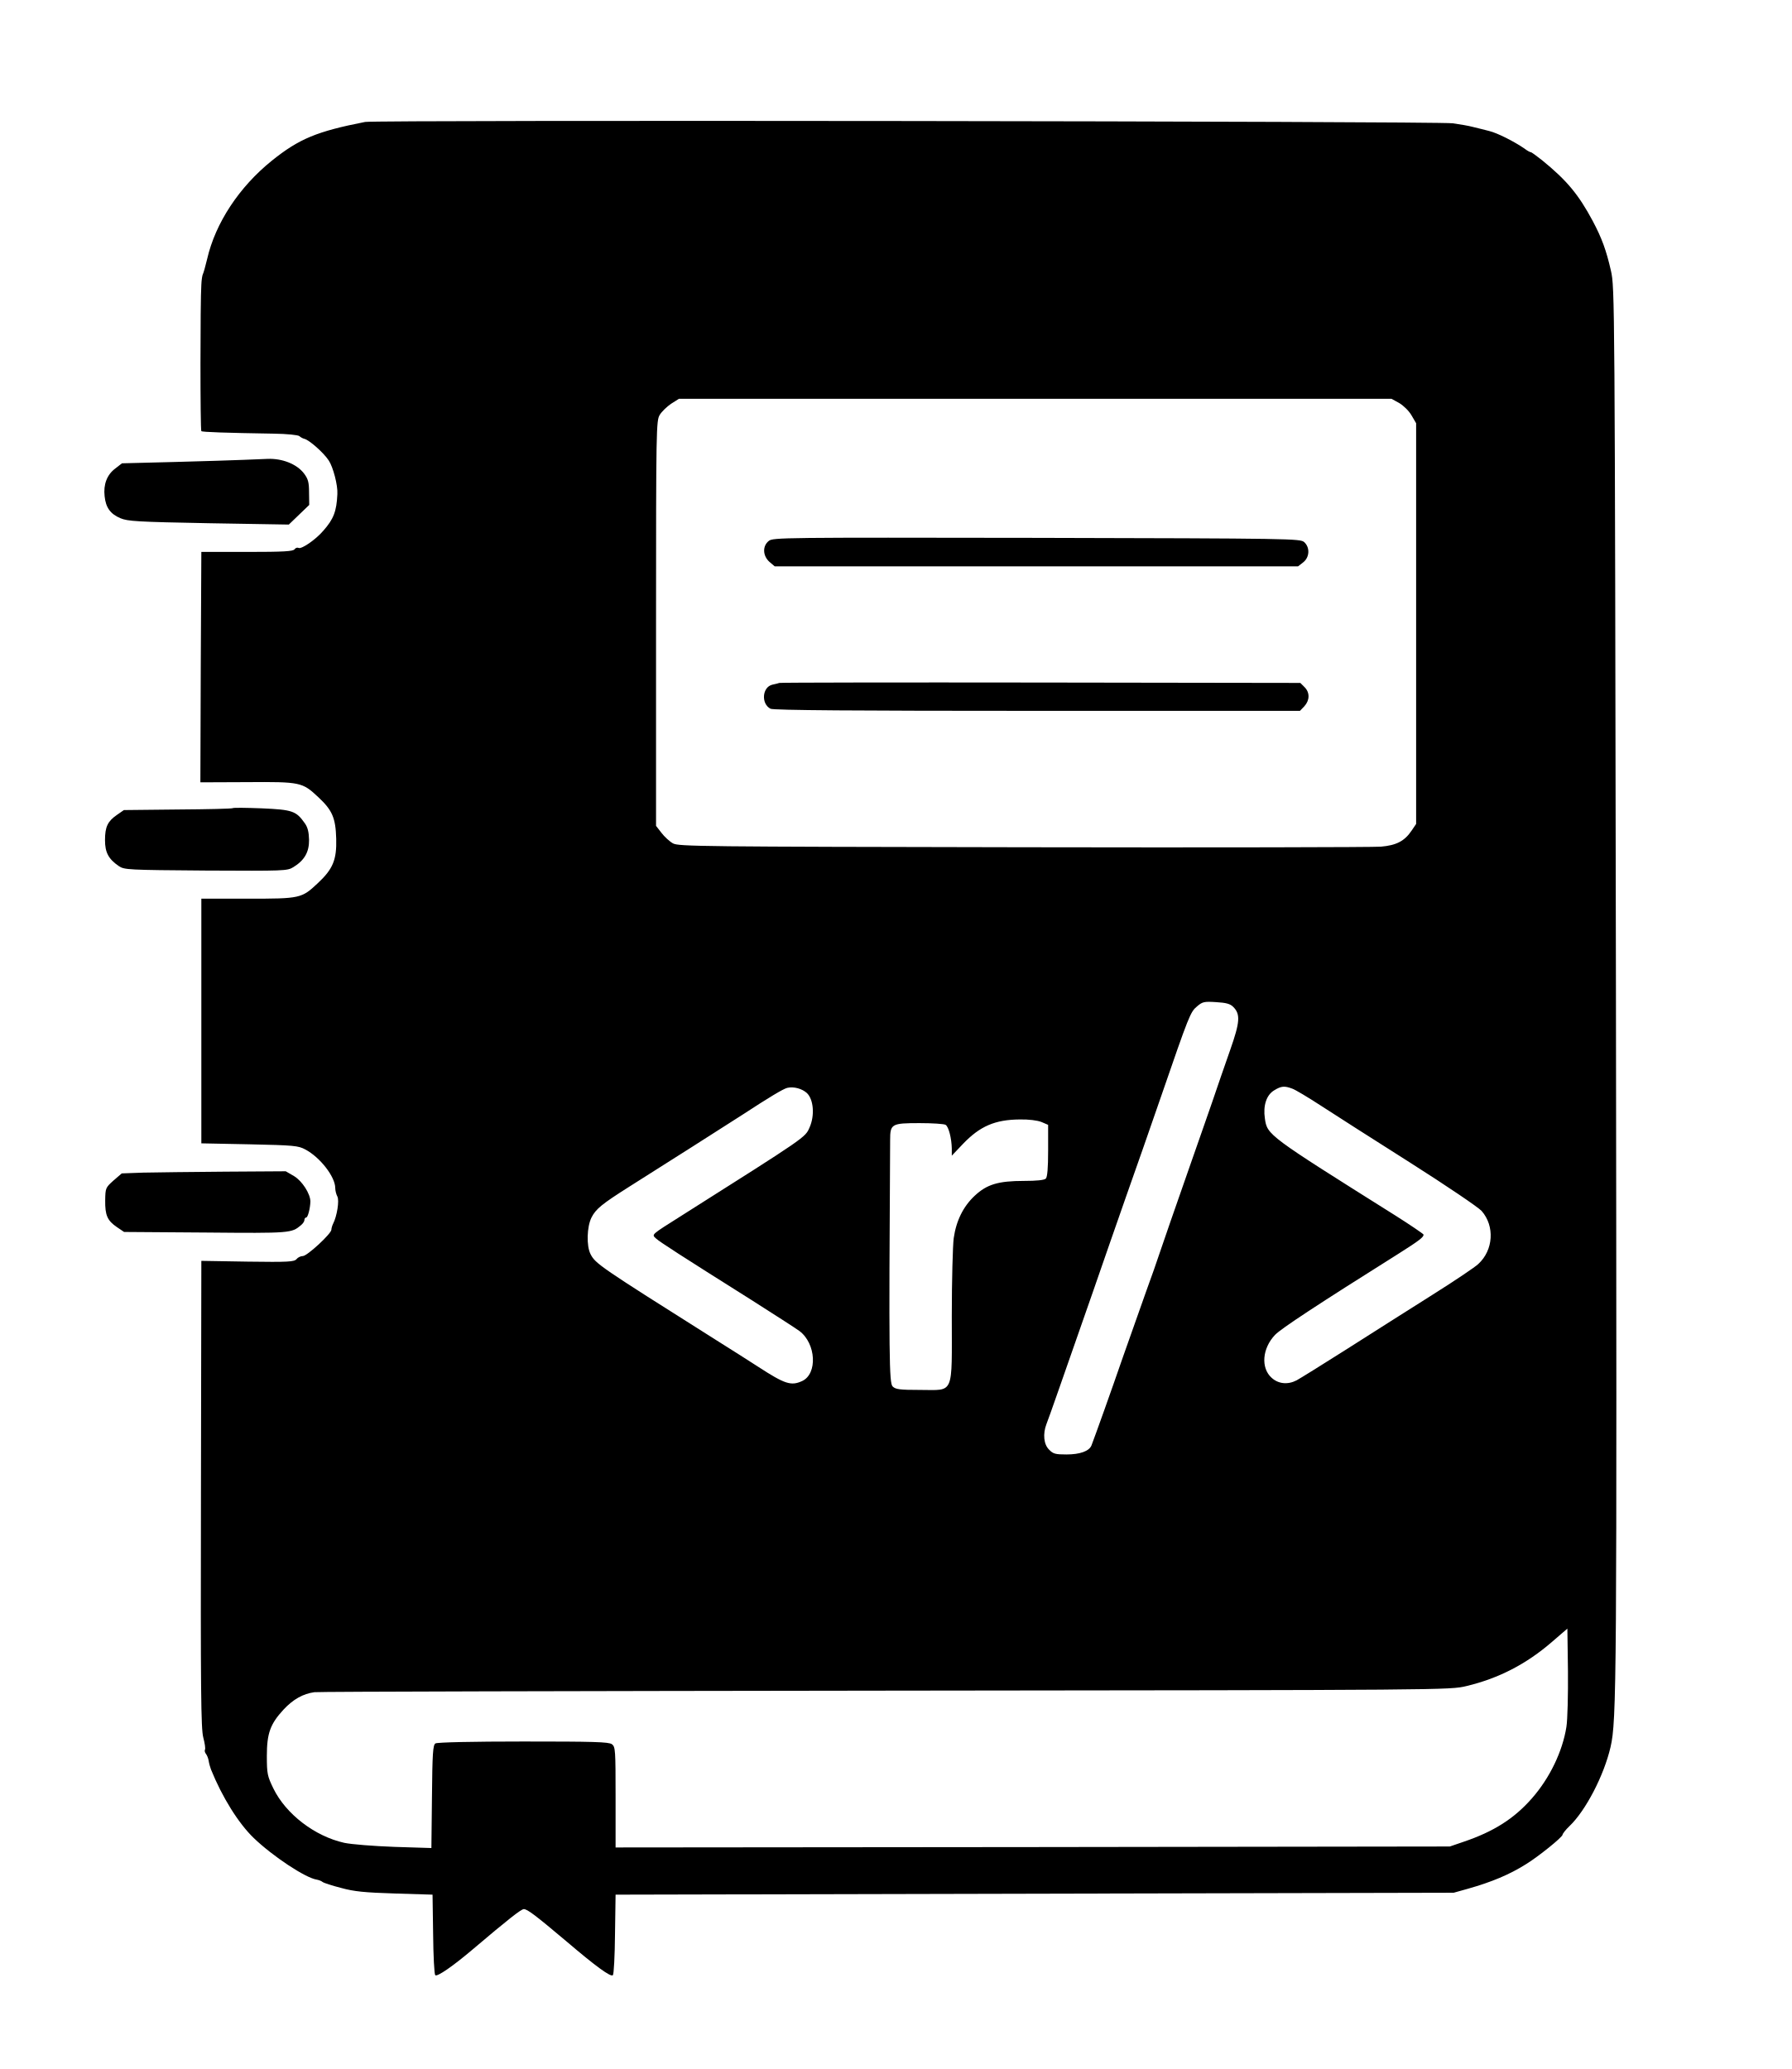
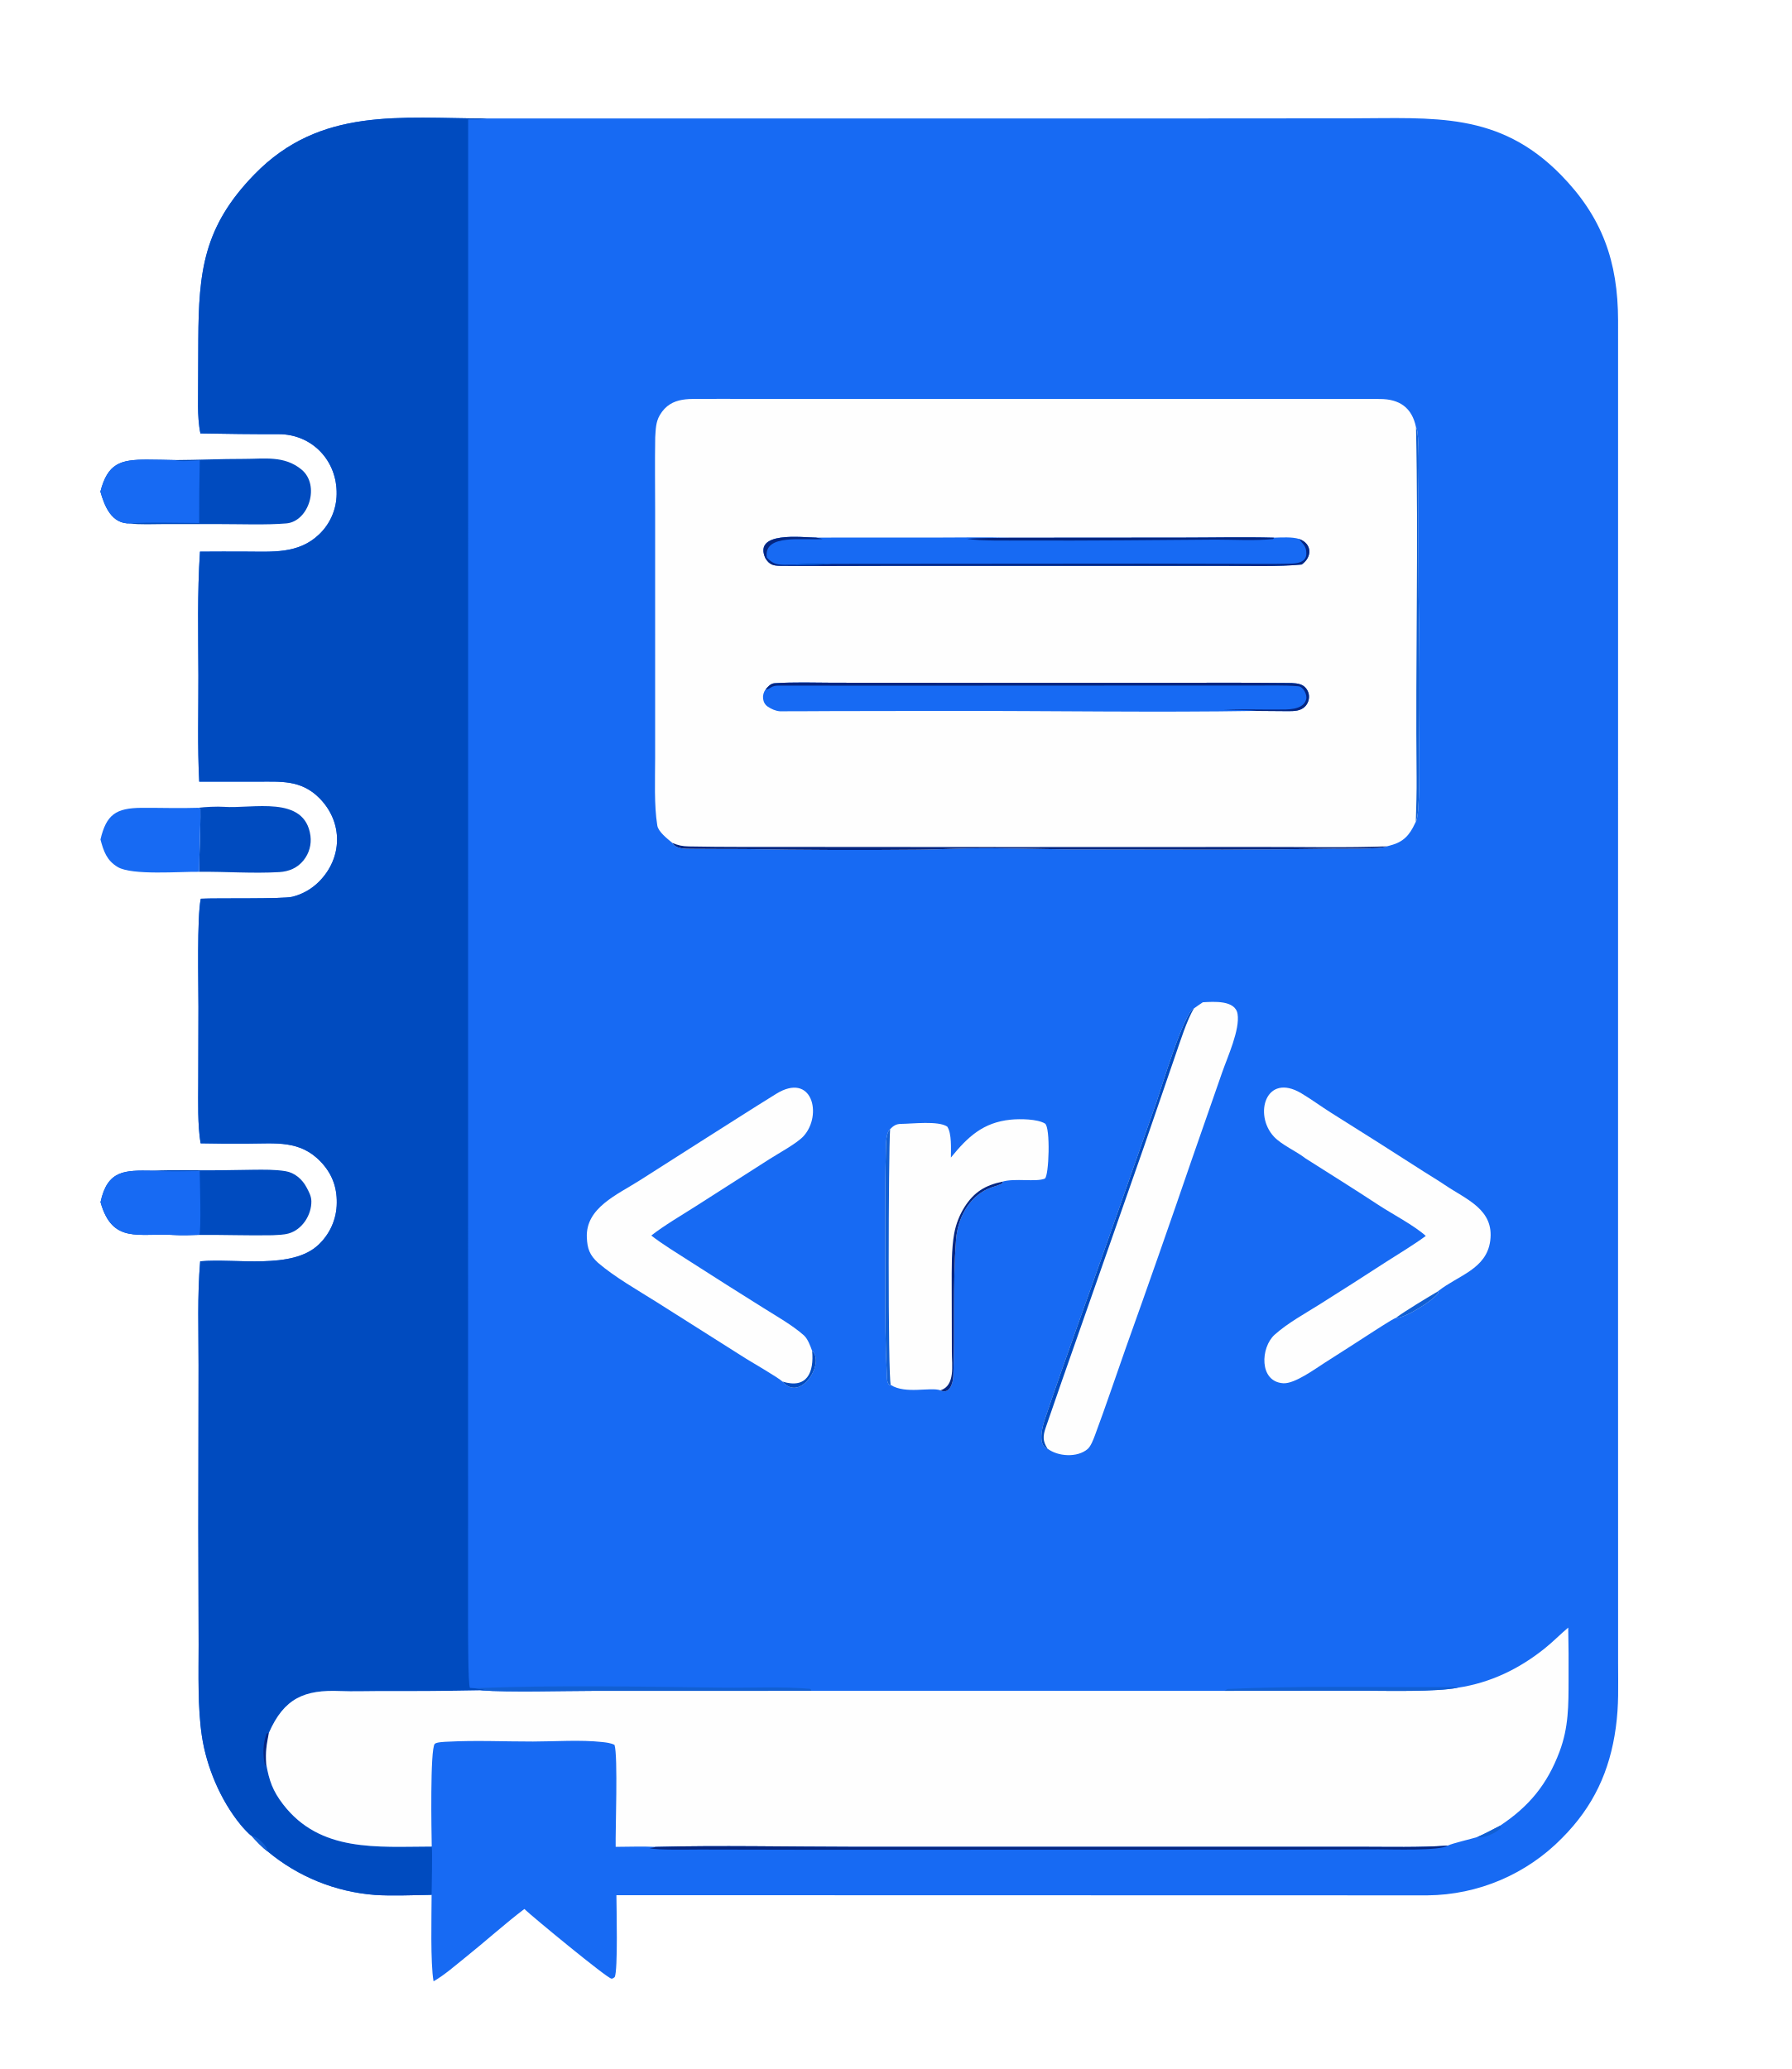
- <svg xmlns="http://www.w3.org/2000/svg" version="1.0" width="930pt" height="1074pt" viewBox="0 0 930 1074" preserveAspectRatio="xMidYMid meet">
-   <g transform="translate(0,1074) scale(0.1,-0.1)" fill="#000000" stroke="none">
-     <path d="M1895 10107 c-250 -49 -342 -87 -484 -201 -169 -136 -293 -323 -336 -511 -9 -38 -19 -73 -22 -78 -3 -5 -7 -30 -8 -55 -6 -84 -6 -755 0 -760 5 -5 128 -9 373 -13 73 -1 129 -7 136 -13 6 -6 18 -12 26 -14 25 -6 100 -72 126 -112 23 -34 48 -130 45 -175 -4 -90 -20 -130 -73 -190 -40 -47 -115 -98 -129 -89 -6 3 -15 0 -20 -7 -7 -11 -55 -14 -246 -14 l-238 0 -3 -598 -2 -598 242 1 c278 2 287 0 370 -78 73 -68 90 -108 93 -216 3 -109 -17 -157 -95 -230 -85 -80 -91 -81 -365 -81 l-240 0 0 -635 0 -635 250 -5 c231 -5 253 -7 290 -27 77 -41 155 -142 155 -200 0 -13 5 -33 11 -44 11 -21 -2 -102 -22 -141 -5 -10 -9 -24 -9 -31 0 -21 -126 -137 -148 -137 -11 0 -26 -7 -33 -16 -12 -14 -42 -16 -254 -13 l-240 4 -2 -1210 c-2 -1024 0 -1218 12 -1264 8 -30 12 -58 9 -63 -3 -5 -1 -14 4 -21 6 -7 13 -24 15 -37 2 -14 8 -34 12 -45 58 -144 143 -280 222 -356 99 -95 268 -207 327 -216 11 -2 24 -7 30 -12 6 -5 49 -19 96 -31 69 -19 122 -24 280 -29 l195 -6 3 -205 c1 -112 6 -208 11 -213 10 -10 93 48 191 131 191 162 255 212 269 212 19 -1 59 -31 218 -165 156 -133 233 -189 244 -178 5 5 10 101 11 213 l3 205 2175 5 2175 5 75 21 c123 35 214 73 300 127 65 40 189 140 190 153 0 5 16 26 36 45 84 80 179 263 213 410 32 139 33 320 28 3954 -6 3593 -6 3621 -26 3710 -24 105 -47 169 -95 259 -73 136 -133 209 -262 314 -29 23 -55 42 -59 42 -4 0 -19 8 -33 19 -54 37 -141 81 -183 91 -24 6 -62 16 -84 21 -22 6 -69 14 -105 19 -81 11 -5590 18 -5645 7z m5367 -1459 c22 -13 51 -41 64 -64 l24 -41 0 -1040 0 -1040 -23 -34 c-37 -55 -79 -77 -160 -84 -39 -3 -875 -5 -1857 -3 -1677 3 -1787 4 -1817 20 -18 10 -45 35 -60 55 l-28 36 0 1051 c0 1012 1 1052 19 1082 10 17 37 43 59 58 l41 26 1849 0 1849 0 40 -22z m-862 -3134 c39 -38 36 -79 -15 -224 -26 -74 -69 -198 -95 -275 -27 -77 -76 -219 -110 -315 -67 -191 -157 -450 -170 -490 -4 -14 -31 -90 -60 -170 -28 -80 -83 -234 -121 -342 -60 -174 -144 -409 -164 -461 -12 -30 -60 -47 -130 -47 -57 0 -69 3 -90 25 -28 27 -33 82 -14 132 12 29 90 254 240 683 48 140 127 365 174 500 48 135 129 367 180 515 147 426 153 442 188 471 28 24 37 26 99 22 52 -3 73 -9 88 -24z m-2211 -449 c34 -34 40 -116 13 -177 -23 -53 -13 -46 -664 -458 -163 -103 -156 -97 -133 -119 21 -19 125 -86 495 -319 118 -75 230 -147 249 -161 87 -65 95 -223 14 -260 -57 -26 -89 -16 -226 73 -45 29 -145 93 -222 141 -607 383 -624 395 -650 445 -22 43 -19 142 5 190 23 45 54 70 196 160 164 103 501 318 593 377 130 85 206 131 227 136 33 8 78 -4 103 -28z m2518 24 c15 -5 82 -45 148 -88 66 -43 274 -176 462 -295 189 -120 356 -233 373 -252 69 -79 61 -203 -17 -275 -15 -15 -122 -87 -238 -160 -115 -73 -315 -199 -443 -281 -129 -82 -247 -155 -262 -163 -46 -24 -95 -19 -130 13 -57 51 -49 153 18 223 32 33 217 155 642 422 106 67 132 87 128 99 -2 4 -69 50 -150 101 -657 413 -661 415 -673 501 -10 67 8 122 48 146 37 23 54 24 94 9z m-1302 -173 l35 -15 0 -133 c0 -91 -4 -138 -12 -146 -8 -8 -48 -12 -113 -12 -134 0 -193 -18 -256 -77 -59 -55 -96 -129 -109 -220 -5 -37 -10 -219 -10 -404 0 -418 15 -384 -164 -384 -107 0 -128 3 -143 18 -18 18 -20 148 -13 1279 0 84 7 88 153 88 67 0 128 -4 135 -9 16 -10 31 -71 32 -123 l0 -37 58 61 c88 92 166 126 295 127 47 1 91 -5 112 -13z m2725 -3140 c-20 -127 -86 -265 -179 -371 -93 -106 -199 -173 -356 -226 l-70 -24 -2165 -3 -2165 -2 0 261 c0 246 -1 261 -19 275 -17 12 -95 14 -460 14 -260 0 -447 -4 -456 -10 -13 -8 -16 -52 -18 -276 l-3 -267 -192 6 c-108 4 -222 13 -260 21 -153 34 -303 149 -368 282 -31 64 -34 76 -34 169 0 118 18 166 86 240 50 54 102 83 161 91 24 3 1359 6 2968 8 2922 3 2925 3 3012 24 167 40 310 114 443 229 l80 69 3 -220 c1 -122 -2 -252 -8 -290z" />
-     <path d="M3990 7932 c-34 -27 -31 -78 4 -109 l27 -23 1358 0 1358 0 27 21 c33 26 36 77 5 105 -21 18 -60 19 -1389 22 -1319 2 -1368 2 -1390 -16z" />
-     <path d="M4045 7195 c-5 -2 -22 -6 -36 -9 -53 -12 -60 -99 -10 -125 14 -8 441 -11 1384 -11 l1364 0 23 24 c28 31 29 71 1 99 l-22 22 -1347 2 c-741 1 -1351 0 -1357 -2z" />
-     <path d="M1265 8353 c-44 -2 -204 -7 -356 -11 l-276 -7 -36 -28 c-42 -32 -61 -82 -54 -143 6 -59 30 -92 82 -114 38 -16 86 -19 458 -26 l416 -7 53 51 53 51 -1 65 c0 53 -5 70 -26 98 -37 49 -113 79 -189 76 -24 -1 -80 -3 -124 -5z" />
-     <path d="M1208 6545 c-2 -3 -130 -6 -284 -7 l-281 -3 -36 -25 c-48 -33 -62 -62 -62 -131 0 -64 18 -98 72 -135 29 -19 45 -20 452 -23 407 -2 422 -2 454 18 57 35 82 78 81 142 -1 41 -7 65 -23 87 -44 62 -63 69 -222 76 -80 3 -148 4 -151 1z" />
-     <path d="M743 4653 l-111 -4 -43 -37 c-41 -37 -42 -39 -43 -103 -1 -77 11 -105 61 -139 l37 -25 425 -3 c441 -4 444 -3 493 38 10 8 18 20 18 27 0 7 4 13 9 13 9 0 21 48 22 83 0 40 -43 107 -85 132 l-43 25 -314 -2 c-173 -1 -364 -4 -426 -5z" />
-   </g>
+ <svg xmlns="http://www.w3.org/2000/svg" version="1.1" style="display: block;" viewBox="0 0 1773 2048" width="930" height="1074" preserveAspectRatio="none">
+   <path transform="translate(0,0)" fill="rgb(23,106,243)" d="M 481.559 117.278 L 1153.52 117.259 L 1338.32 117.125 C 1418.36 117.039 1482.82 110.372 1544.2 172.799 C 1585.48 214.789 1600.96 258.999 1601.07 317.204 L 1601.04 1284.09 L 1601.08 1565.88 L 1601.09 1646.97 C 1601.09 1669.64 1601.92 1687.41 1598.82 1710.04 C 1592.92 1753.13 1576.74 1788.14 1545.73 1819.29 C 1510.61 1855.21 1462.63 1875.66 1412.4 1876.12 L 609.926 1875.95 C 609.972 1887.11 611.581 1950.5 608.243 1957.05 C 607.159 1957.76 606.328 1958.73 604.951 1958.54 C 600.334 1957.89 526.793 1897.28 518.838 1889.61 C 498.691 1904.94 479.99 1921.98 460.211 1937.78 C 450.434 1945.59 439.826 1955 428.999 1961.2 C 425.794 1943.49 427.022 1896.07 427.069 1875.59 C 412.331 1875.9 385.272 1876.79 371.089 1875.7 C 332.027 1872.74 294.863 1857.66 264.789 1832.56 C 260.153 1829.31 252.777 1821.55 248.985 1817.28 C 246.278 1815.68 240.086 1808.69 238.018 1806.16 C 218.304 1782.06 204.425 1749.35 199.775 1718.52 C 195.521 1690.32 196.531 1656.79 196.53 1628.1 L 196.228 1511.89 L 196.458 1351.39 C 196.503 1316.55 195.167 1283.24 198.071 1248.5 C 233.661 1245.35 288.958 1256.99 315.147 1232.1 C 326.598 1221.36 333.136 1206.39 333.232 1190.69 C 333.479 1174.7 328.215 1161.23 317.148 1149.72 C 296.775 1128.53 272.967 1131.9 245.897 1132.01 C 230.093 1132.16 214.287 1132.06 198.486 1131.72 C 195.448 1113.17 196.119 1090.81 196.16 1071.88 L 196.349 996.554 C 196.38 973.786 194.792 908.242 198.67 889.591 C 214.455 888.762 279.876 890.015 289.207 887.678 C 299.156 885.223 308.244 880.094 315.487 872.845 C 339.056 849.398 339.71 814.105 316.246 790.231 C 297.919 771.584 277.565 773.728 253.599 773.734 C 234.892 773.739 215.926 773.693 197.135 773.732 C 195.301 738.667 196.403 703.811 196.305 668.715 C 196.188 626.962 195.138 587.731 197.888 546.043 C 213.073 545.923 228.258 545.903 243.443 545.984 C 269.327 546.003 294.977 548.523 315.427 529.27 C 326.535 518.866 332.917 504.379 333.096 489.161 C 333.728 455.984 308.747 429.667 275.581 429.761 C 249.976 429.834 223.91 429.494 198.306 429.028 C 196.554 420.684 195.975 410.547 195.937 402.024 L 196.216 336.367 C 196.599 268.551 201.457 224.31 251.823 172.564 C 317.053 105.548 396.26 117.195 481.559 117.278 z" />
+   <path transform="translate(0,0)" fill="rgb(0,75,191)" d="M 198.306 429.028 C 196.554 420.684 195.975 410.547 195.937 402.024 L 196.216 336.367 C 196.599 268.551 201.457 224.31 251.823 172.564 C 317.053 105.548 396.26 117.195 481.559 117.278 C 475.742 118.515 469.252 118.21 463.239 118.189 L 463.141 1610.41 C 463.199 1618.35 463.128 1667.88 465.001 1670.74 C 466.52 1670.89 467.949 1671.08 469.465 1671.07 C 473.702 1671.69 476.971 1672.16 481.296 1672.37 C 479.196 1672.68 477.09 1672.96 474.981 1673.19 C 441.937 1673.81 408.888 1674.03 375.839 1673.88 C 363.474 1673.87 349.057 1674.4 336.858 1673.88 C 301.198 1672.35 281.135 1680.95 266.072 1715.21 C 263.663 1727.96 262.595 1733.49 263.428 1746.24 C 266.392 1762.65 269.836 1772.63 280.092 1785.98 C 316.801 1833.75 373.3 1827.92 427.198 1827.82 C 427.997 1832.49 427.075 1868.49 427.069 1875.59 C 412.331 1875.9 385.272 1876.79 371.089 1875.7 C 332.027 1872.74 294.863 1857.66 264.789 1832.56 C 260.153 1829.31 252.777 1821.55 248.985 1817.28 C 246.278 1815.68 240.086 1808.69 238.018 1806.16 C 218.304 1782.06 204.425 1749.35 199.775 1718.52 C 195.521 1690.32 196.531 1656.79 196.53 1628.1 L 196.228 1511.89 L 196.458 1351.39 C 196.503 1316.55 195.167 1283.24 198.071 1248.5 C 233.661 1245.35 288.958 1256.99 315.147 1232.1 C 326.598 1221.36 333.136 1206.39 333.232 1190.69 C 333.479 1174.7 328.215 1161.23 317.148 1149.72 C 296.775 1128.53 272.967 1131.9 245.897 1132.01 C 230.093 1132.16 214.287 1132.06 198.486 1131.72 C 195.448 1113.17 196.119 1090.81 196.16 1071.88 L 196.349 996.554 C 196.38 973.786 194.792 908.242 198.67 889.591 C 214.455 888.762 279.876 890.015 289.207 887.678 C 299.156 885.223 308.244 880.094 315.487 872.845 C 339.056 849.398 339.71 814.105 316.246 790.231 C 297.919 771.584 277.565 773.728 253.599 773.734 C 234.892 773.739 215.926 773.693 197.135 773.732 C 195.301 738.667 196.403 703.811 196.305 668.715 C 196.188 626.962 195.138 587.731 197.888 546.043 C 213.073 545.923 228.258 545.903 243.443 545.984 C 269.327 546.003 294.977 548.523 315.427 529.27 C 326.535 518.866 332.917 504.379 333.096 489.161 C 333.728 455.984 308.747 429.667 275.581 429.761 C 249.976 429.834 223.91 429.494 198.306 429.028 z" />
+   <path transform="translate(0,0)" fill="rgb(4,38,130)" d="M 263.428 1746.24 L 262.872 1747.54 L 262.16 1747.15 C 259.96 1736.9 260.02 1725.89 263.801 1716.02 L 266.072 1715.21 C 263.663 1727.96 262.595 1733.49 263.428 1746.24 z" />
+   <path transform="translate(0,0)" fill="rgb(17,95,211)" d="M 248.985 1817.28 C 254.802 1817.82 264.566 1827.18 264.789 1832.56 C 260.153 1829.31 252.777 1821.55 248.985 1817.28 z" />
+   <path transform="translate(0,0)" fill="rgb(254,254,254)" d="M 1442.47 1670.6 C 1474.76 1665.71 1503.2 1651.99 1528.64 1631.56 C 1536.78 1625.03 1543.95 1617.62 1551.74 1611.08 C 1552.09 1628.25 1552.2 1645.42 1552.08 1662.59 C 1552.03 1687.82 1552.23 1709.53 1543.2 1733.68 C 1531 1766.35 1512.8 1788.32 1484.08 1807.29 C 1476.91 1810.99 1469.07 1815.25 1461.73 1818.43 C 1454.79 1820.56 1438.03 1824.34 1432.48 1826.87 C 1405.32 1828.85 1373.31 1828.07 1345.7 1828.06 L 1210.96 1828.07 L 844.488 1828.07 C 781.116 1828.03 711.472 1826.51 648.652 1828.14 C 636.709 1827.53 621.385 1828.03 609.195 1828.1 C 608.828 1812.75 611.615 1737.86 608.039 1727.15 C 604.411 1725.33 599.941 1724.8 595.93 1724.36 C 574.472 1721.99 549.201 1723.83 527.401 1723.85 C 499.281 1723.89 470.444 1722.53 442.407 1724.04 C 439.85 1724.17 431.796 1724.43 430.183 1726.19 C 425.419 1731.39 426.941 1814.42 427.198 1827.82 C 373.3 1827.92 316.801 1833.75 280.092 1785.98 C 269.836 1772.63 266.392 1762.65 263.428 1746.24 C 262.595 1733.49 263.663 1727.96 266.072 1715.21 C 281.135 1680.95 301.198 1672.35 336.858 1673.88 C 349.057 1674.4 363.474 1673.87 375.839 1673.88 C 408.888 1674.03 441.937 1673.81 474.981 1673.19 C 506.023 1675.29 553.895 1673.74 586.19 1673.7 L 802.697 1673.64 L 1211.7 1673.66 L 1348.68 1673.55 C 1372.58 1673.59 1420.83 1674.85 1442.47 1670.6 z" />
+   <path transform="translate(0,0)" fill="rgb(4,38,130)" d="M 648.652 1828.14 C 711.472 1826.51 781.116 1828.03 844.488 1828.07 L 1210.96 1828.07 L 1345.7 1828.06 C 1373.31 1828.07 1405.32 1828.85 1432.48 1826.87 C 1425.1 1832.25 1376.33 1830.55 1364.16 1830.55 L 1264.27 1830.86 L 806.638 1830.98 L 692.488 1830.76 C 683.232 1830.73 649.916 1831.56 642.713 1829.37 C 644.879 1829.07 646.606 1828.95 648.652 1828.14 z" />
+   <path transform="translate(0,0)" fill="rgb(17,95,211)" d="M 469.465 1671.07 C 550.69 1667.77 634.706 1669.57 716.098 1670.51 C 744.21 1670.83 774.15 1669.18 801.92 1671.76 C 802.749 1673.2 802.605 1672.54 802.697 1673.64 L 586.19 1673.7 C 553.895 1673.74 506.023 1675.29 474.981 1673.19 C 477.09 1672.96 479.196 1672.68 481.296 1672.37 C 476.971 1672.16 473.702 1671.69 469.465 1671.07 z" />
+   <path transform="translate(0,0)" fill="rgb(17,95,211)" d="M 1211.7 1673.66 L 1214.57 1671.86 C 1285.92 1668.48 1358.88 1670.22 1430.34 1669.97 C 1435.34 1669.95 1437.14 1669.01 1442.47 1670.6 C 1420.83 1674.85 1372.58 1673.59 1348.68 1673.55 L 1211.7 1673.66 z" />
+   <path transform="translate(0,0)" fill="rgb(17,95,211)" d="M 1484.08 1807.29 L 1485.24 1809.22 C 1481.34 1813.91 1467.61 1820.4 1461.73 1818.43 C 1469.07 1815.25 1476.91 1810.99 1484.08 1807.29 z" />
+   <path transform="translate(0,0)" fill="rgb(254,254,254)" d="M 665.323 834.374 C 660.316 830.223 651.426 823.352 650.402 817.185 C 647.093 797.272 648.241 770.823 648.241 750.477 L 648.261 649.086 L 648.252 505.725 C 648.24 481.466 647.895 457.109 648.324 432.859 C 648.867 424.984 648.78 417.875 652.868 410.913 C 664.328 391.401 684.013 395.312 703.064 394.903 C 713.77 394.674 724.624 394.892 735.357 394.896 L 873.362 394.908 L 1200.79 394.9 C 1255.66 394.892 1310.54 394.781 1365.41 394.937 C 1384.6 394.992 1397.09 403.292 1401.11 422.818 C 1404.88 427.526 1403.52 475.303 1403.52 484.178 C 1403.39 519.951 1403.46 555.724 1403.73 591.497 C 1404.63 640.225 1404.79 688.965 1404.23 737.699 C 1404.17 748.62 1405.46 806.77 1400.93 813.408 L 1400.11 815.085 C 1394.56 827.025 1388.45 833.587 1375.49 836.9 L 1372.28 837.753 C 1366.89 840.861 1327.63 839.97 1318.3 840.083 C 1282.25 840.613 1246.19 840.925 1210.14 841.021 L 1059 840.802 C 1024.79 840.46 990.496 839.155 956.168 839.807 C 940.633 840.102 925.283 840.933 909.752 841.052 C 851.895 841.62 794.033 841.413 736.182 840.431 C 719.076 840.294 701.904 840.474 684.799 840.244 C 678.275 840.157 668.844 840.64 665.323 834.374 z" />
+   <path transform="translate(0,0)" fill="rgb(4,38,130)" d="M 665.323 834.374 C 671.39 836.883 675.098 837.704 681.733 837.837 C 716.809 838.54 752.298 838.247 787.384 838.323 L 999.992 838.462 L 1250.04 838.378 C 1289.04 838.281 1333.64 839.297 1372.28 837.753 C 1366.89 840.861 1327.63 839.97 1318.3 840.083 C 1282.25 840.613 1246.19 840.925 1210.14 841.021 L 1059 840.802 C 1024.79 840.46 990.496 839.155 956.168 839.807 C 940.633 840.102 925.283 840.933 909.752 841.052 C 851.895 841.62 794.033 841.413 736.182 840.431 C 719.076 840.294 701.904 840.474 684.799 840.244 C 678.275 840.157 668.844 840.64 665.323 834.374 z" />
+   <path transform="translate(0,0)" fill="rgb(17,95,211)" d="M 1401.11 422.818 C 1404.88 427.526 1403.52 475.303 1403.52 484.178 C 1403.39 519.951 1403.46 555.724 1403.73 591.497 C 1404.63 640.225 1404.79 688.965 1404.23 737.699 C 1404.17 748.62 1405.46 806.77 1400.93 813.408 C 1401.37 798.597 1401.86 784.024 1401.71 769.187 C 1400.5 653.992 1403.66 537.939 1401.11 422.818 z" />
+   <path transform="translate(0,0)" fill="rgb(23,106,243)" d="M 1260.63 532.208 C 1268.01 532.001 1278.67 531.293 1285.43 533.486 C 1298.29 538.073 1298.68 551.235 1288.02 558.781 C 1265.8 561.049 1233.67 560.11 1210.63 560.109 L 1081.23 560.099 L 881.733 560.115 C 845.323 560.165 808.905 560.445 772.498 560.104 C 765.063 560.035 761.211 559.029 757.26 552.416 C 745.336 525.693 792.971 531.943 807.584 532.132 L 931.072 532.081 C 952.947 532.092 977.353 531.591 999.052 532.267 L 1169.55 532.143 C 1199.18 532.138 1231.31 531.426 1260.63 532.208 z" />
+   <path transform="translate(0,0)" fill="rgb(4,38,130)" d="M 1285.43 533.486 C 1298.29 538.073 1298.68 551.235 1288.02 558.781 C 1265.8 561.049 1233.67 560.11 1210.63 560.109 L 1081.23 560.099 L 881.733 560.115 C 845.323 560.165 808.905 560.445 772.498 560.104 C 765.063 560.035 761.211 559.029 757.26 552.416 L 758.783 551.938 C 764.447 557.808 767.888 558.909 776.192 559.057 C 779.662 559.111 783.134 559.094 786.604 559.006 C 796.578 559.792 813.001 558.877 823.019 558.134 L 1132.69 557.895 L 1224.98 558.075 C 1242.01 558.118 1259.03 558.327 1276.09 557.942 C 1282.77 557.863 1292.54 556.993 1292.62 548.139 C 1292.7 540.188 1288.99 538.569 1285.43 533.486 z" />
+   <path transform="translate(0,0)" fill="rgb(4,38,130)" d="M 999.052 532.267 L 1169.55 532.143 C 1199.18 532.138 1231.31 531.426 1260.63 532.208 C 1260.55 533.073 1260.69 532.506 1259.54 533.578 C 1241.09 535.453 1221.61 534.146 1203 534.149 L 1111.75 534.861 C 1078.44 535.098 1045.13 535.159 1011.82 535.043 C 997.313 534.998 970.17 535.61 957.107 533.401 C 967.218 532.258 987.572 532.653 999.052 532.267 z" />
+   <path transform="translate(0,0)" fill="rgb(4,38,130)" d="M 757.26 552.416 C 745.336 525.693 792.971 531.943 807.584 532.132 L 813.93 533.505 C 795.855 535.296 755.079 527.644 758.783 551.938 L 757.26 552.416 z" />
+   <path transform="translate(0,0)" fill="rgb(0,75,191)" d="M 786.604 559.006 C 794.199 557.436 814.934 557.789 823.019 558.134 C 813.001 558.877 796.578 559.792 786.604 559.006 z" />
+   <path transform="translate(0,0)" fill="rgb(23,106,243)" d="M 757.502 682.587 C 759.68 679.734 762.641 676.535 766.403 676.292 C 785.178 675.08 805.819 675.676 824.517 675.806 L 929.273 675.868 L 1148.8 675.883 C 1190.54 675.828 1232.48 675.632 1274.23 676.05 C 1279.33 676.101 1286.1 676.081 1290.15 679.226 C 1293.08 681.506 1294.91 684.913 1295.2 688.611 C 1295.48 692.425 1294.2 696.189 1291.63 699.028 C 1287.07 704.013 1280.3 703.932 1273.99 703.923 L 1243.52 703.685 C 1143.54 705.373 1039.55 703.549 938.982 703.694 L 823.438 703.871 C 806.396 703.903 788.797 704.12 771.735 704.067 C 767.323 703.745 763.156 701.778 759.653 699.437 C 754.257 695.829 753.532 687.671 757.502 682.587 z" />
+   <path transform="translate(0,0)" fill="rgb(4,38,130)" d="M 757.502 682.587 C 759.68 679.734 762.641 676.535 766.403 676.292 C 785.178 675.08 805.819 675.676 824.517 675.806 L 929.273 675.868 L 1148.8 675.883 C 1190.54 675.828 1232.48 675.632 1274.23 676.05 C 1279.33 676.101 1286.1 676.081 1290.15 679.226 C 1293.08 681.506 1294.91 684.913 1295.2 688.611 C 1295.48 692.425 1294.2 696.189 1291.63 699.028 C 1287.07 704.013 1280.3 703.932 1273.99 703.923 L 1243.52 703.685 C 1234.35 702.56 1220.2 702.896 1210.5 702.487 C 1228.54 701.835 1246.61 702.477 1264.81 702.311 C 1273.28 702.233 1289.08 703.318 1292.4 692.497 C 1293.89 687.67 1289.38 679.673 1284.75 679.289 C 1271.1 678.154 1253.76 678.673 1240.08 678.645 L 1106.19 678.645 L 889.309 678.746 C 849.666 678.689 809.814 678.645 770.158 678.677 C 767.436 678.636 764.829 679.073 762.516 680.638 C 760.824 681.784 759.621 682.364 757.502 682.587 z" />
+   <path transform="translate(0,0)" fill="rgb(254,254,254)" d="M 1190.2 992.102 C 1200.97 991.516 1222.27 989.797 1224.55 1003.65 C 1227.1 1019.18 1214.61 1046.23 1209.26 1061.64 L 1179.25 1147.81 C 1157.92 1210.08 1136.17 1272.21 1114 1334.19 C 1103.82 1363.07 1094.1 1392.11 1083.41 1420.8 C 1081.92 1424.79 1079.35 1431.65 1076.12 1434.39 C 1065.89 1443.05 1046.78 1441.83 1036.47 1433.91 C 1026.55 1431.05 1031.27 1412.51 1033.65 1405.42 C 1053.95 1345.05 1076.38 1284.37 1097.35 1224.34 L 1144.31 1090.85 C 1149.12 1076.95 1171.3 1002.45 1181.43 998.159 C 1184.26 996.185 1187.32 993.938 1190.2 992.102 z" />
+   <path transform="translate(0,0)" fill="rgb(0,75,191)" d="M 1036.47 1433.91 C 1026.55 1431.05 1031.27 1412.51 1033.65 1405.42 C 1053.95 1345.05 1076.38 1284.37 1097.35 1224.34 L 1144.31 1090.85 C 1149.12 1076.95 1171.3 1002.45 1181.43 998.159 C 1174.6 1009.01 1167.36 1032.22 1162.88 1045 L 1131.73 1135.66 L 1067.07 1320.3 C 1056.24 1351.25 1045.3 1382.17 1034.69 1413.2 C 1031.87 1421.45 1031.65 1426.4 1036.47 1433.91 z" />
+   <path transform="translate(0,0)" fill="rgb(254,254,254)" d="M 1410.8 1223.4 C 1399.54 1213.13 1377.27 1201.5 1364 1192.77 C 1340.15 1177.07 1315.87 1161.96 1291.77 1146.63 C 1282.94 1139.65 1268.11 1133.29 1260.51 1125.09 C 1240.19 1103.18 1252.58 1061.31 1287.64 1082.19 C 1297.8 1088.24 1307.46 1095.43 1317.36 1101.64 C 1348.07 1120.87 1378.66 1140.29 1409.14 1159.9 C 1415.96 1164.27 1423.06 1168.45 1429.81 1173.03 C 1450.86 1187.32 1478.64 1197.11 1474.57 1228.14 C 1470.86 1256.32 1442.9 1262.36 1423.28 1277.85 L 1422.71 1278.31 L 1423.13 1279.78 C 1418.54 1287.2 1389.44 1305.3 1381.04 1304.58 C 1377.85 1305.74 1362.78 1315.5 1359.45 1317.66 C 1343.35 1328.13 1327.19 1338.51 1310.98 1348.81 C 1301.39 1354.91 1281.11 1369.92 1269.76 1369.21 C 1245.61 1367.71 1247.2 1333.69 1261.32 1321.09 C 1274.51 1309.33 1290.99 1300.48 1306.03 1290.97 C 1327.97 1277.17 1349.82 1263.2 1371.55 1249.08 C 1384.61 1240.71 1398.34 1232.53 1410.8 1223.4 z" />
+   <path transform="translate(0,0)" fill="rgb(17,95,211)" d="M 1381.04 1304.58 C 1390.83 1297.36 1412.06 1284.6 1422.71 1278.31 L 1423.13 1279.78 C 1418.54 1287.2 1389.44 1305.3 1381.04 1304.58 z" />
+   <path transform="translate(0,0)" fill="rgb(254,254,254)" d="M 774.232 1367.54 C 770.188 1363.62 744.616 1348.88 738.217 1344.88 L 649.778 1288.88 C 631.185 1277.19 608.212 1264.11 591.83 1250.04 C 583.409 1242.33 581.145 1235.97 580.666 1224.99 C 579.384 1195.57 610.504 1182.75 633.032 1168.39 L 693.007 1130.15 C 717.906 1114.44 742.685 1098.42 767.939 1082.79 C 803.702 1060.65 814.018 1103.54 795.238 1124.47 C 788.749 1131.7 770.48 1141.5 761.261 1147.43 L 688.026 1194.26 C 674.449 1202.91 656.813 1213.25 644.443 1222.99 C 654.979 1231.33 671.054 1241.1 682.702 1248.6 C 706.868 1264.13 731.127 1279.51 755.48 1294.74 C 768.181 1302.73 784.309 1311.88 795.412 1321.78 C 799.284 1325.24 801.825 1332.3 803.608 1337.21 C 816.698 1348.67 792.16 1388.79 774.232 1367.54 z" />
+   <path transform="translate(0,0)" fill="rgb(0,75,191)" d="M 803.608 1337.21 C 816.698 1348.67 792.16 1388.79 774.232 1367.54 C 798.744 1375.14 805.55 1358.24 803.608 1337.21 z" />
+   <path transform="translate(0,0)" fill="rgb(254,254,254)" d="M 940.906 1145.81 C 957.51 1125.38 972.694 1111.04 1000.07 1108.3 C 1009.51 1107.35 1026.5 1107.6 1033.96 1112.12 C 1039.65 1115.57 1037.92 1164.89 1033.8 1166.65 C 1025.32 1170.28 1004.04 1165.96 991.795 1169.67 L 992.11 1171.01 C 989.683 1173.07 981.45 1174.97 977.624 1176.72 C 958.106 1185.52 947.605 1206.32 946.011 1226.91 C 942.517 1272.04 945.136 1317.41 943.25 1362.57 C 942.974 1369.17 939.508 1380.69 930.591 1376.21 C 920.583 1372.64 896.192 1380.3 881.393 1370.91 L 880.058 1371.09 C 877.322 1367.89 877.746 1364.36 877.542 1360.43 C 876.063 1331.85 875.88 1303.65 876.011 1275.04 C 876.22 1229.36 875.359 1183.64 876.6 1137.96 C 876.753 1132.34 876.522 1121.67 880.756 1117.63 C 884.188 1114.25 886.785 1112.51 891.711 1112.48 C 902.719 1112.4 928.396 1109.17 937.299 1115.17 C 941.899 1122.17 940.876 1137.06 940.906 1145.81 z" />
+   <path transform="translate(0,0)" fill="rgb(17,95,211)" d="M 881.393 1370.91 L 880.058 1371.09 C 877.322 1367.89 877.746 1364.36 877.542 1360.43 C 876.063 1331.85 875.88 1303.65 876.011 1275.04 C 876.22 1229.36 875.359 1183.64 876.6 1137.96 C 876.753 1132.34 876.522 1121.67 880.756 1117.63 C 879.087 1141.62 878.491 1362.14 881.393 1370.91 z" />
+   <path transform="translate(0,0)" fill="rgb(4,38,130)" d="M 930.591 1376.21 C 945.332 1371.51 941.873 1351.46 941.848 1338.25 L 941.7 1272.96 C 941.713 1257.12 941.34 1235.91 944.219 1220.8 C 945.942 1211.55 949.395 1202.72 954.398 1194.75 C 963.925 1179.78 974.917 1173.28 991.795 1169.67 L 992.11 1171.01 C 989.683 1173.07 981.45 1174.97 977.624 1176.72 C 958.106 1185.52 947.605 1206.32 946.011 1226.91 C 942.517 1272.04 945.136 1317.41 943.25 1362.57 C 942.974 1369.17 939.508 1380.69 930.591 1376.21 z" />
+   <path transform="translate(0,0)" fill="rgb(0,75,191)" d="M 150.677 1158.78 C 173.22 1157.79 196.095 1158.67 218.671 1158.36 C 229.343 1158.27 240.085 1157.96 250.751 1157.87 C 261.305 1157.78 272.009 1157.58 282.435 1159.27 C 291.649 1160.77 299.13 1167.32 303.393 1175.44 C 305.626 1179.69 308.022 1183.91 308.098 1189.02 C 308.299 1202.63 299.038 1217.2 285.593 1220.95 C 280.421 1222.39 274.973 1222.38 269.67 1222.7 C 245.734 1223.17 221.712 1222.18 197.768 1222.42 C 197.585 1222.39 197.402 1222.35 197.22 1222.32 C 189.227 1222.59 180.118 1222.98 172.116 1222.46 C 137.535 1220.2 111.229 1231.88 99.463 1189.93 C 106.375 1158.04 123.365 1158.38 150.677 1158.78 z" />
+   <path transform="translate(0,0)" fill="rgb(23,106,243)" d="M 99.463 1189.93 C 106.375 1158.04 123.365 1158.38 150.677 1158.78 C 164.009 1159.8 183.818 1159.31 197.59 1159.16 C 197.734 1167.18 199.262 1218.05 197.22 1222.32 C 189.227 1222.59 180.118 1222.98 172.116 1222.46 C 137.535 1220.2 111.229 1231.88 99.463 1189.93 z" />
+   <path transform="translate(0,0)" fill="rgb(0,75,191)" d="M 173.234 455.392 C 196.038 455.287 218.418 454.202 241.654 454.231 C 261.745 454.257 281.262 450.754 298.295 464.742 C 317.053 480.146 305.56 516.266 283.267 518.104 C 263.156 519.762 238.894 518.785 217.906 518.788 L 161.9 518.772 C 153.53 518.765 136.74 519.498 128.923 518.12 C 110.387 518.838 103.512 501.195 99.328 486.611 C 106.64 458.782 118.709 454.831 145.995 454.942 C 154.962 454.978 164.243 455.21 173.234 455.392 z" />
+   <path transform="translate(0,0)" fill="rgb(23,106,243)" d="M 99.328 486.611 C 106.64 458.782 118.709 454.831 145.995 454.942 C 154.962 454.978 164.243 455.21 173.234 455.392 C 176.965 457.321 192.827 455.961 197.669 455.616 C 197.211 476.305 197.014 496.998 197.077 517.691 C 180.166 517.674 144.284 516.679 128.923 518.12 C 110.387 518.838 103.512 501.195 99.328 486.611 z" />
+   <path transform="translate(0,0)" fill="rgb(0,75,191)" d="M 196.291 799.583 C 202.455 798.734 215.195 798.156 221.364 798.632 C 249.567 800.81 301.718 786.508 307.195 827.381 C 308.308 835.981 305.884 844.663 300.478 851.443 C 294.375 859.17 285.899 862.68 276.344 863.251 C 250.124 864.818 223.318 862.657 197.087 862.96 C 197.149 842.293 198.546 821.862 198.255 800.692 L 196.291 799.583 z" />
+   <path transform="translate(0,0)" fill="rgb(23,106,243)" d="M 99.412 830.978 C 105.214 806.328 114.641 799.8 140.14 799.63 C 158.697 799.506 177.772 800.216 196.291 799.583 L 198.255 800.692 C 198.546 821.862 197.149 842.293 197.087 862.96 C 177.923 862.676 130.752 866.667 116.562 858.276 C 105.579 851.781 102.514 842.549 99.412 830.978 z" />
</svg>
